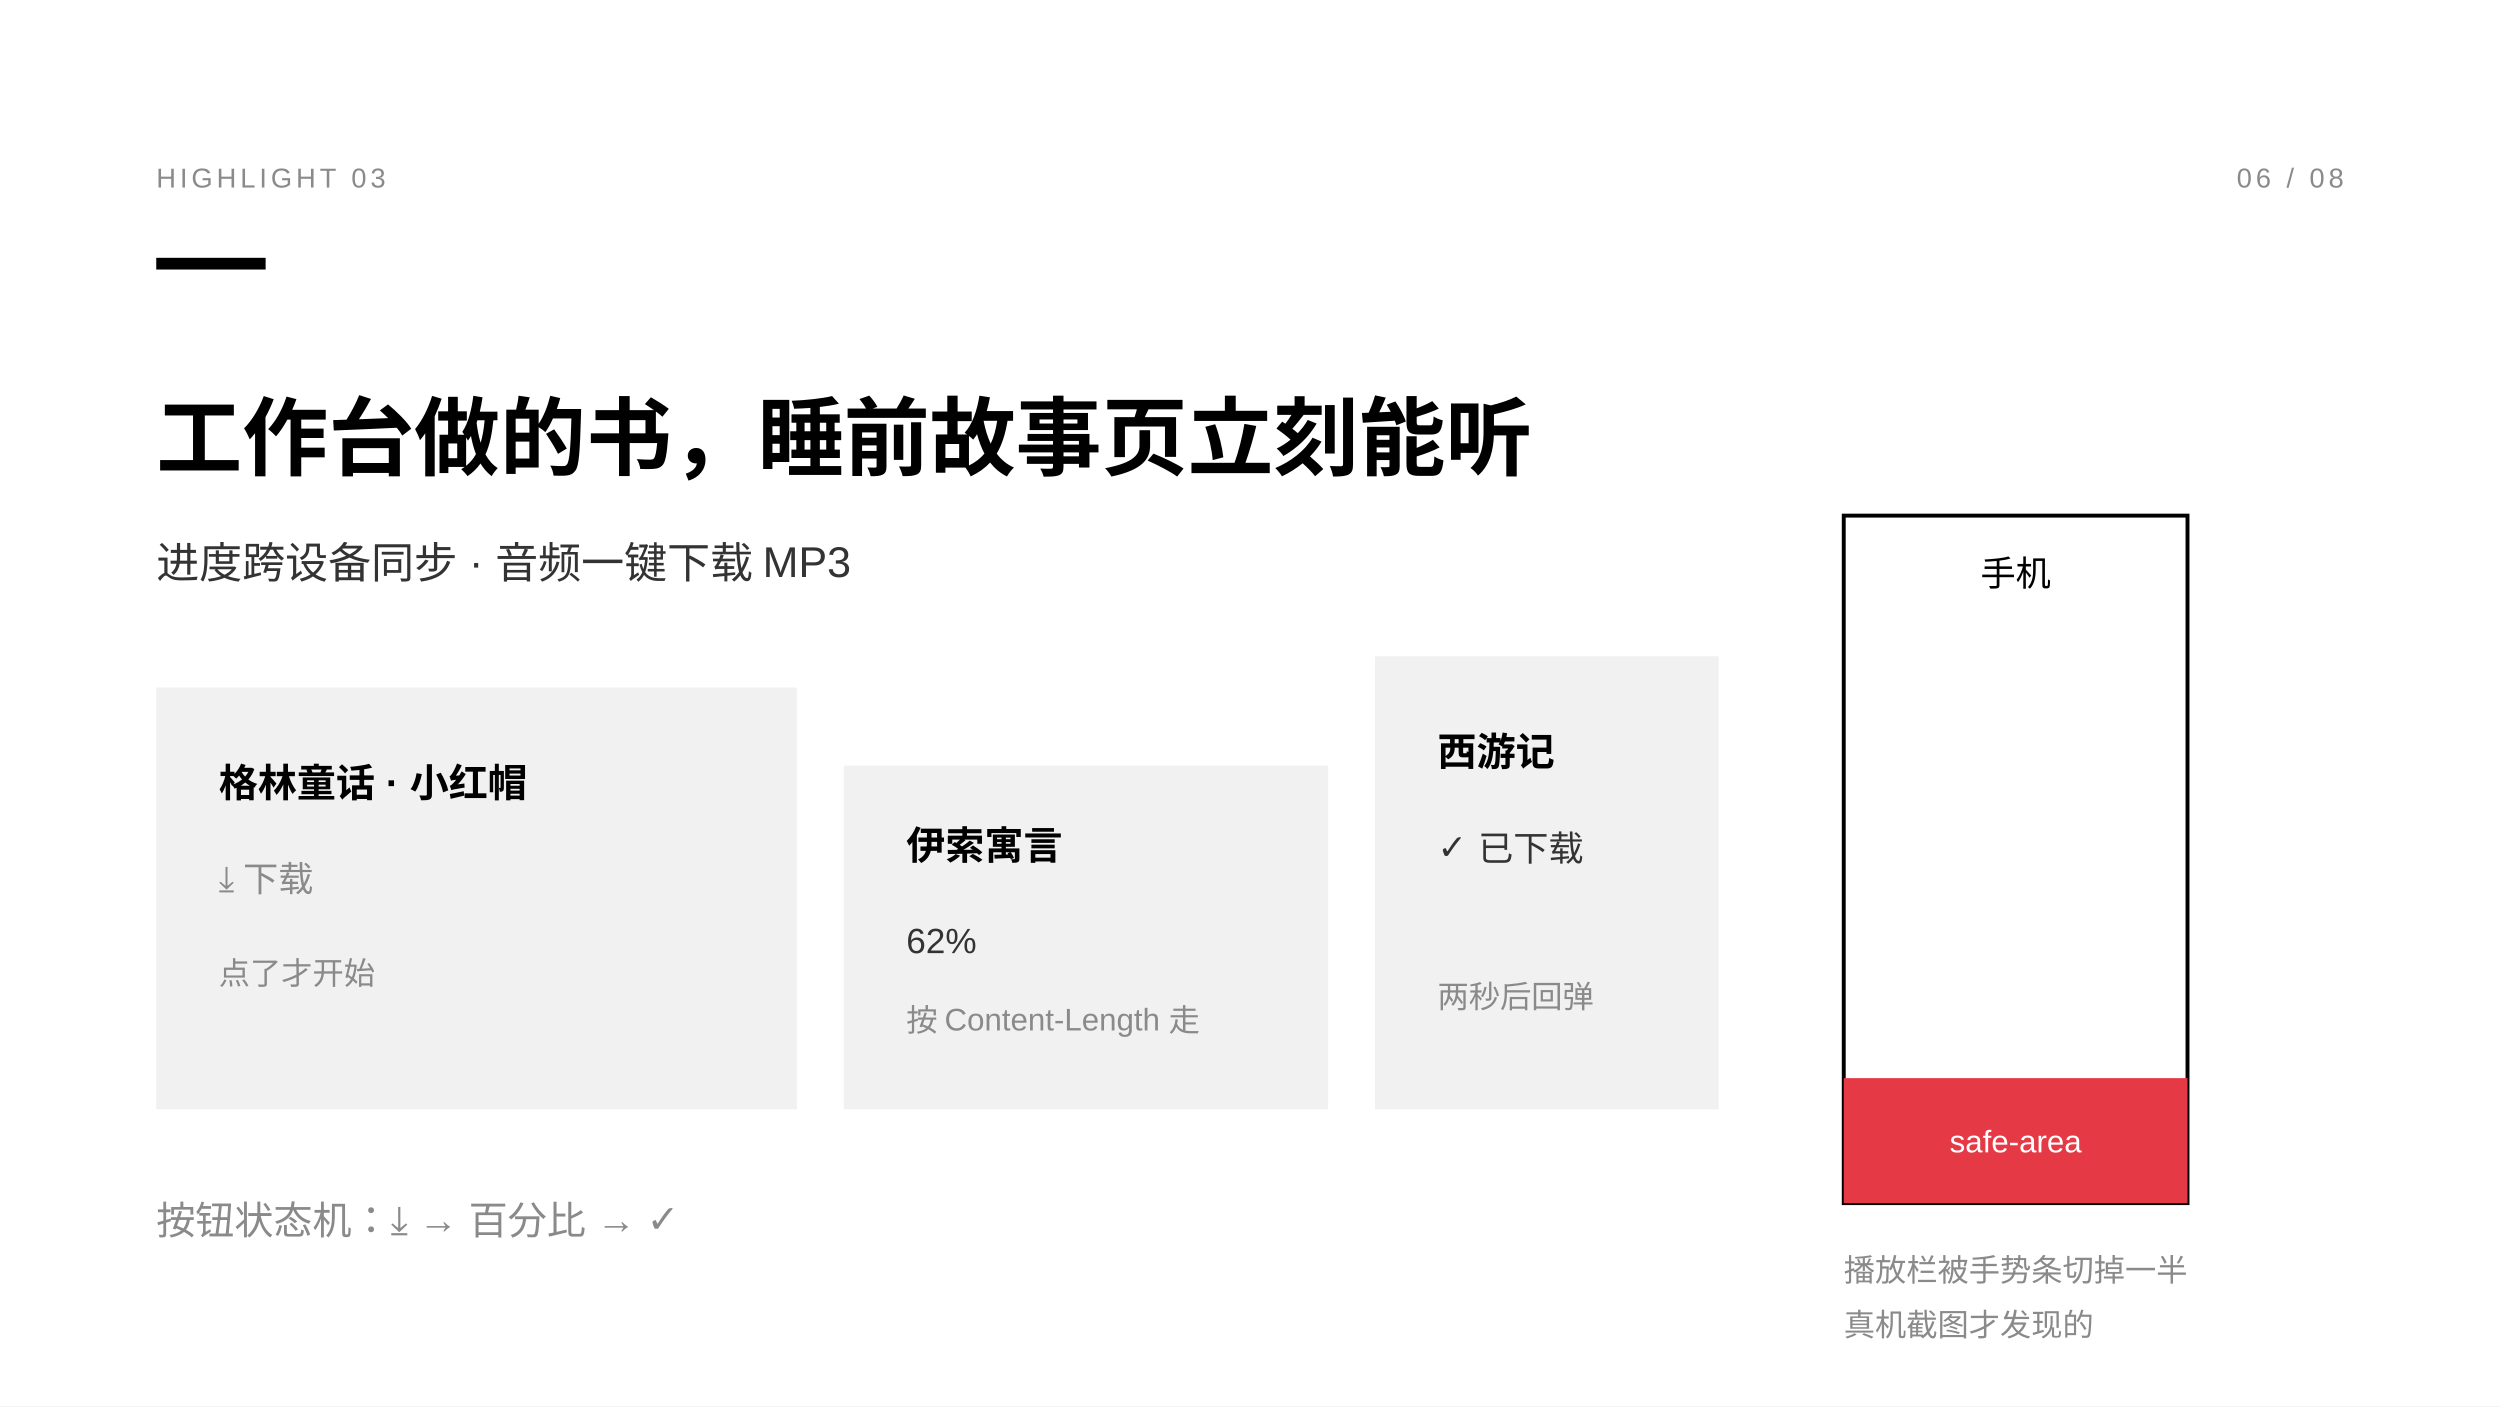
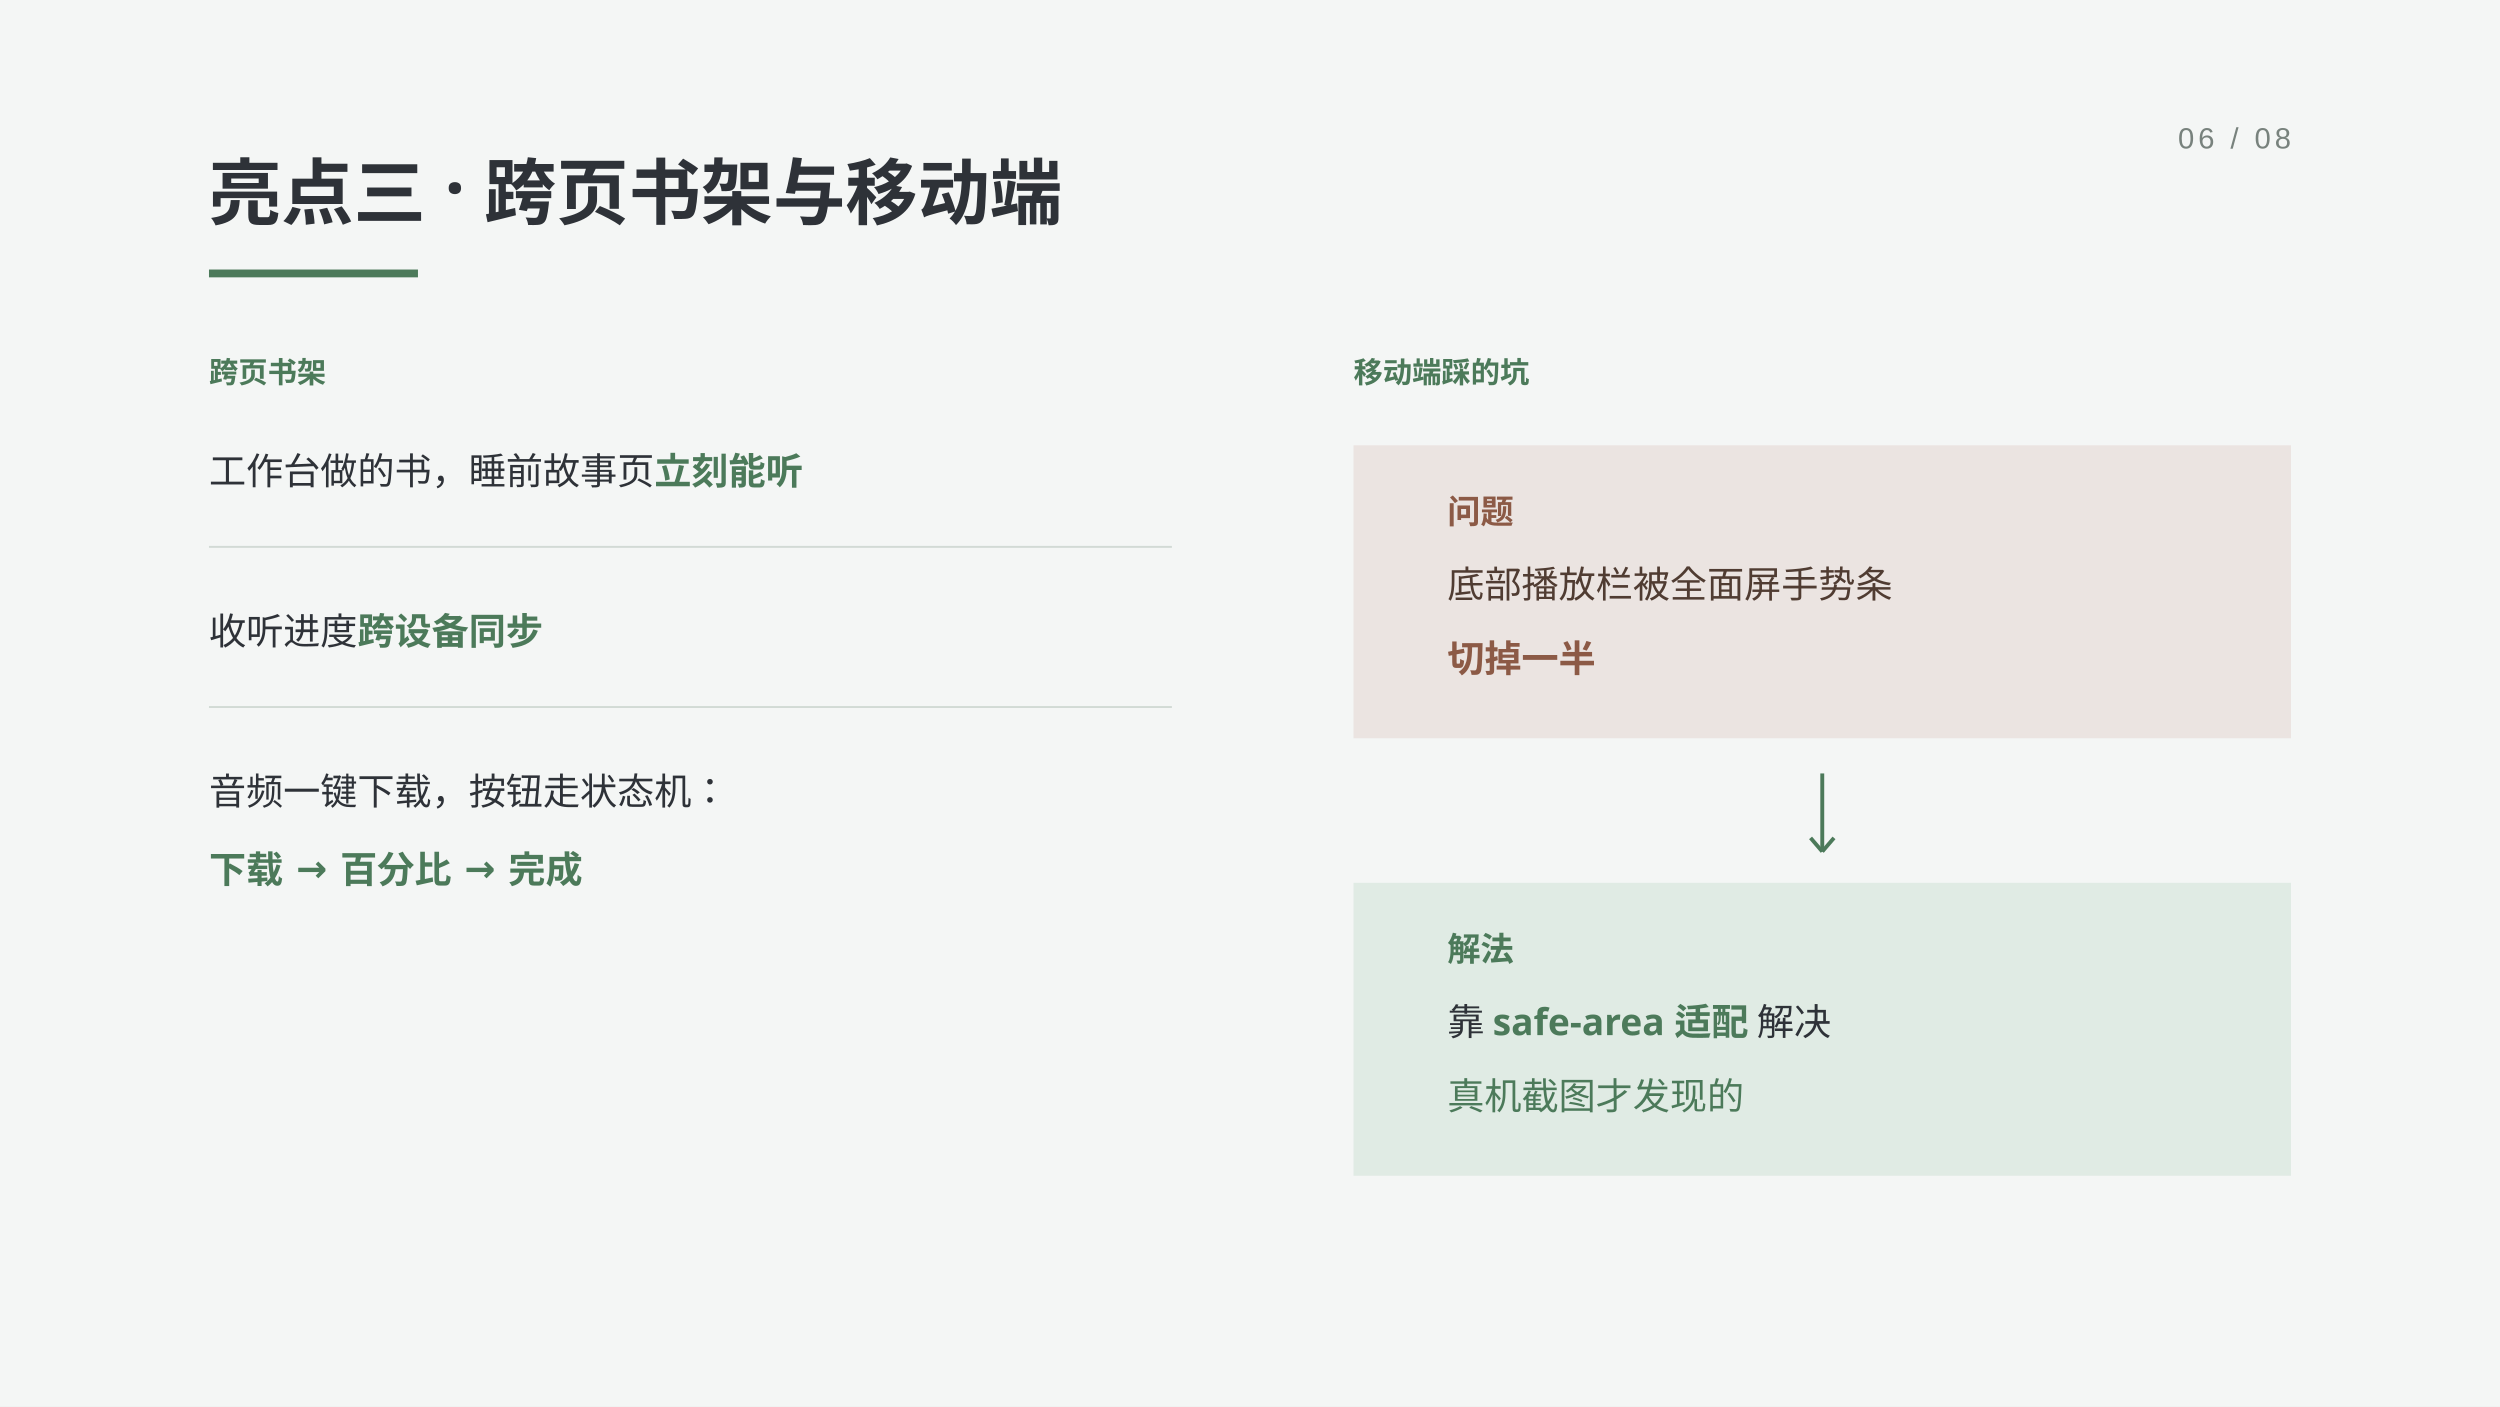
<svg xmlns="http://www.w3.org/2000/svg" viewBox="0 0 1280 720">
-   <rect x="0" y="0" width="1280" height="720" fill="#FFFFFF" />
-   <text x="80" y="96" font-family="Arial, sans-serif" font-size="14" letter-spacing="2" fill="#8A8A8A">HIGHLIGHT 03</text>
-   <text x="1200" y="96" text-anchor="end" font-family="Arial, sans-serif" font-size="14" letter-spacing="2" fill="#8A8A8A">06 / 08</text>
-   <rect x="80" y="132" width="56" height="6" fill="#000000" />
-   <text x="80" y="240" font-family="微软雅黑, Arial, sans-serif" font-size="44" font-weight="bold" fill="#000000">工作台做的书，睡前故事页立刻能听</text>
-   <text x="80" y="296" font-family="微软雅黑, Arial, sans-serif" font-size="22" fill="#333333">进度跨设备同步 · 音频一键下载 MP3</text>
-   <rect x="80" y="352" width="328" height="216" fill="#F1F1F1" />
-   <text x="112" y="408" font-family="微软雅黑, Arial, sans-serif" font-size="20" font-weight="bold" fill="#000000">格林童话 · 小红帽</text>
-   <text x="112" y="456" font-family="Arial, sans-serif" font-size="18" fill="#8A8A8A">⤓ 下载</text>
-   <text x="112" y="504" font-family="微软雅黑, Arial, sans-serif" font-size="16" fill="#8A8A8A">点了才开始</text>
-   <rect x="432" y="392" width="248" height="176" fill="#F1F1F1" />
-   <text x="464" y="440" font-family="微软雅黑, Arial, sans-serif" font-size="20" font-weight="bold" fill="#000000">伊索寓言</text>
-   <text x="464" y="488" font-family="Arial, sans-serif" font-size="18" fill="#333333">62%</text>
-   <text x="464" y="528" font-family="微软雅黑, Arial, sans-serif" font-size="16" fill="#8A8A8A">按 Content-Length 走</text>
-   <rect x="704" y="336" width="176" height="232" fill="#F1F1F1" />
-   <text x="736" y="392" font-family="微软雅黑, Arial, sans-serif" font-size="20" font-weight="bold" fill="#000000">西游记</text>
-   <text x="736" y="440" font-family="Arial, sans-serif" font-size="18" fill="#333333">✓ 已下载</text>
-   <text x="736" y="516" font-family="微软雅黑, Arial, sans-serif" font-size="16" fill="#8A8A8A">两秒后回弹</text>
-   <text x="80" y="632" font-family="微软雅黑, Arial, sans-serif" font-size="20" fill="#8A8A8A">按钮状态机：⤓ → 百分比 → ✓</text>
-   <rect x="944" y="264" width="176" height="352" fill="none" stroke="#000000" stroke-width="2" />
-   <text x="1032" y="300" text-anchor="middle" font-family="微软雅黑, Arial, sans-serif" font-size="18" fill="#000000">手机</text>
-   <rect x="944" y="552" width="176" height="64" fill="#E63946" />
-   <text x="1032" y="590" text-anchor="middle" font-family="微软雅黑, Arial, sans-serif" font-size="16" fill="#FFFFFF">safe-area</text>
-   <text x="944" y="656" font-family="微软雅黑, Arial, sans-serif" font-size="16" fill="#8A8A8A">播放栏被手势条切掉一半</text>
-   <text x="944" y="684" font-family="微软雅黑, Arial, sans-serif" font-size="16" fill="#8A8A8A">真机截图才发现的</text>
+   <rect x="0" y="0" width="1280" height="720" fill="#F4F6F5" />
+   <text x="1173" y="76" font-family="Arial" font-size="15" letter-spacing="2" text-anchor="end" fill="#78827D">06 / 08</text>
+   <text x="107" y="112" font-family="微软雅黑" font-size="37" font-weight="bold" fill="#2E3238">亮点三 · 跨页书架与移动端</text>
+   <rect x="107" y="138" width="107" height="4" fill="#4C7A5A" />
+   <text x="107" y="196" font-family="微软雅黑" font-size="15" font-weight="bold" fill="#4C7A5A">跨页书架</text>
+   <text x="107" y="248" font-family="微软雅黑" font-size="19" fill="#2E3238">工作台做的书，睡前故事页<tspan font-weight="bold" fill="#4C7A5A">立刻能听</tspan>
+   </text>
+   <line x1="107" y1="280" x2="600" y2="280" stroke="#D2DAD5" stroke-width="1" />
+   <text x="107" y="330" font-family="微软雅黑" font-size="19" fill="#2E3238">收听进度<tspan font-weight="bold" fill="#4C7A5A">跨设备同步</tspan>
+   </text>
+   <line x1="107" y1="362" x2="600" y2="362" stroke="#D2DAD5" stroke-width="1" />
+   <text x="107" y="412" font-family="微软雅黑" font-size="19" fill="#2E3238">音频一键下载，按钮走状态机：</text>
+   <text x="107" y="452" font-family="微软雅黑" font-size="19" font-weight="bold" fill="#4C7A5A">下载 → 百分比 → 完成</text>
+   <text x="693" y="196" font-family="微软雅黑" font-size="15" font-weight="bold" fill="#4C7A5A">移动端踩的坑</text>
+   <rect x="693" y="228" width="480" height="150" fill="#EBE4E1" />
+   <text x="741" y="268" font-family="微软雅黑" font-size="17" font-weight="bold" fill="#8C5A46">问题</text>
+   <text x="741" y="306" font-family="微软雅黑" font-size="19" fill="#503C32">底部播放栏被全面屏手势条</text>
+   <text x="741" y="344" font-family="微软雅黑" font-size="19" font-weight="bold" fill="#8C5A46">切掉一半</text>
+   <line x1="933" y1="396" x2="933" y2="436" stroke="#4C7A5A" stroke-width="2" />
+   <line x1="927" y1="429" x2="933" y2="436" stroke="#4C7A5A" stroke-width="2" />
+   <line x1="939" y1="429" x2="933" y2="436" stroke="#4C7A5A" stroke-width="2" />
+   <rect x="693" y="452" width="480" height="150" fill="#E0EBE4" />
+   <text x="741" y="492" font-family="微软雅黑" font-size="17" font-weight="bold" fill="#4C7A5A">解法</text>
+   <text x="741" y="530" font-family="微软雅黑" font-size="19" fill="#2E3238">靠 <tspan font-weight="bold" fill="#4C7A5A">safe-area 适配</tspan> 解决</text>
+   <text x="741" y="568" font-family="微软雅黑" font-size="19" fill="#4C7A5A">真机截图才发现的</text>
</svg>
